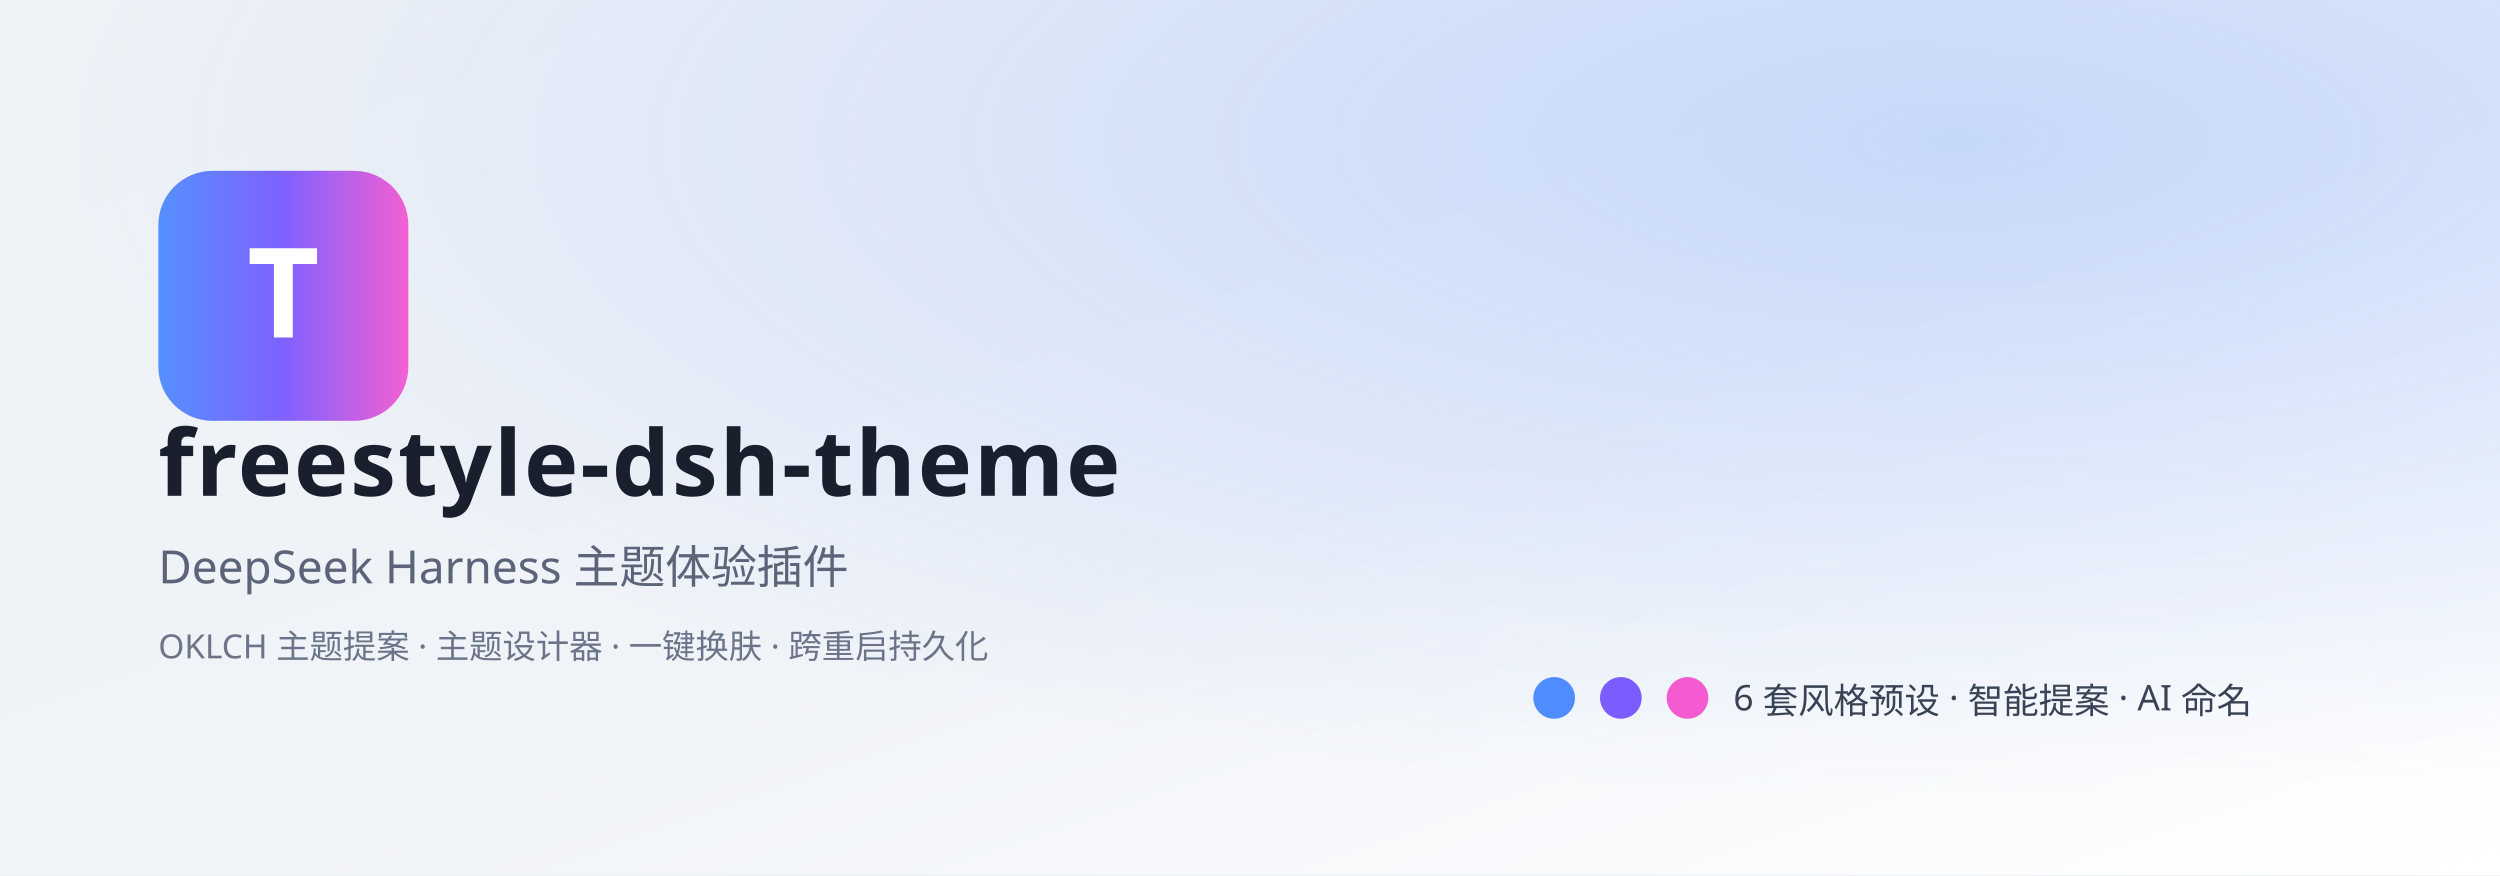
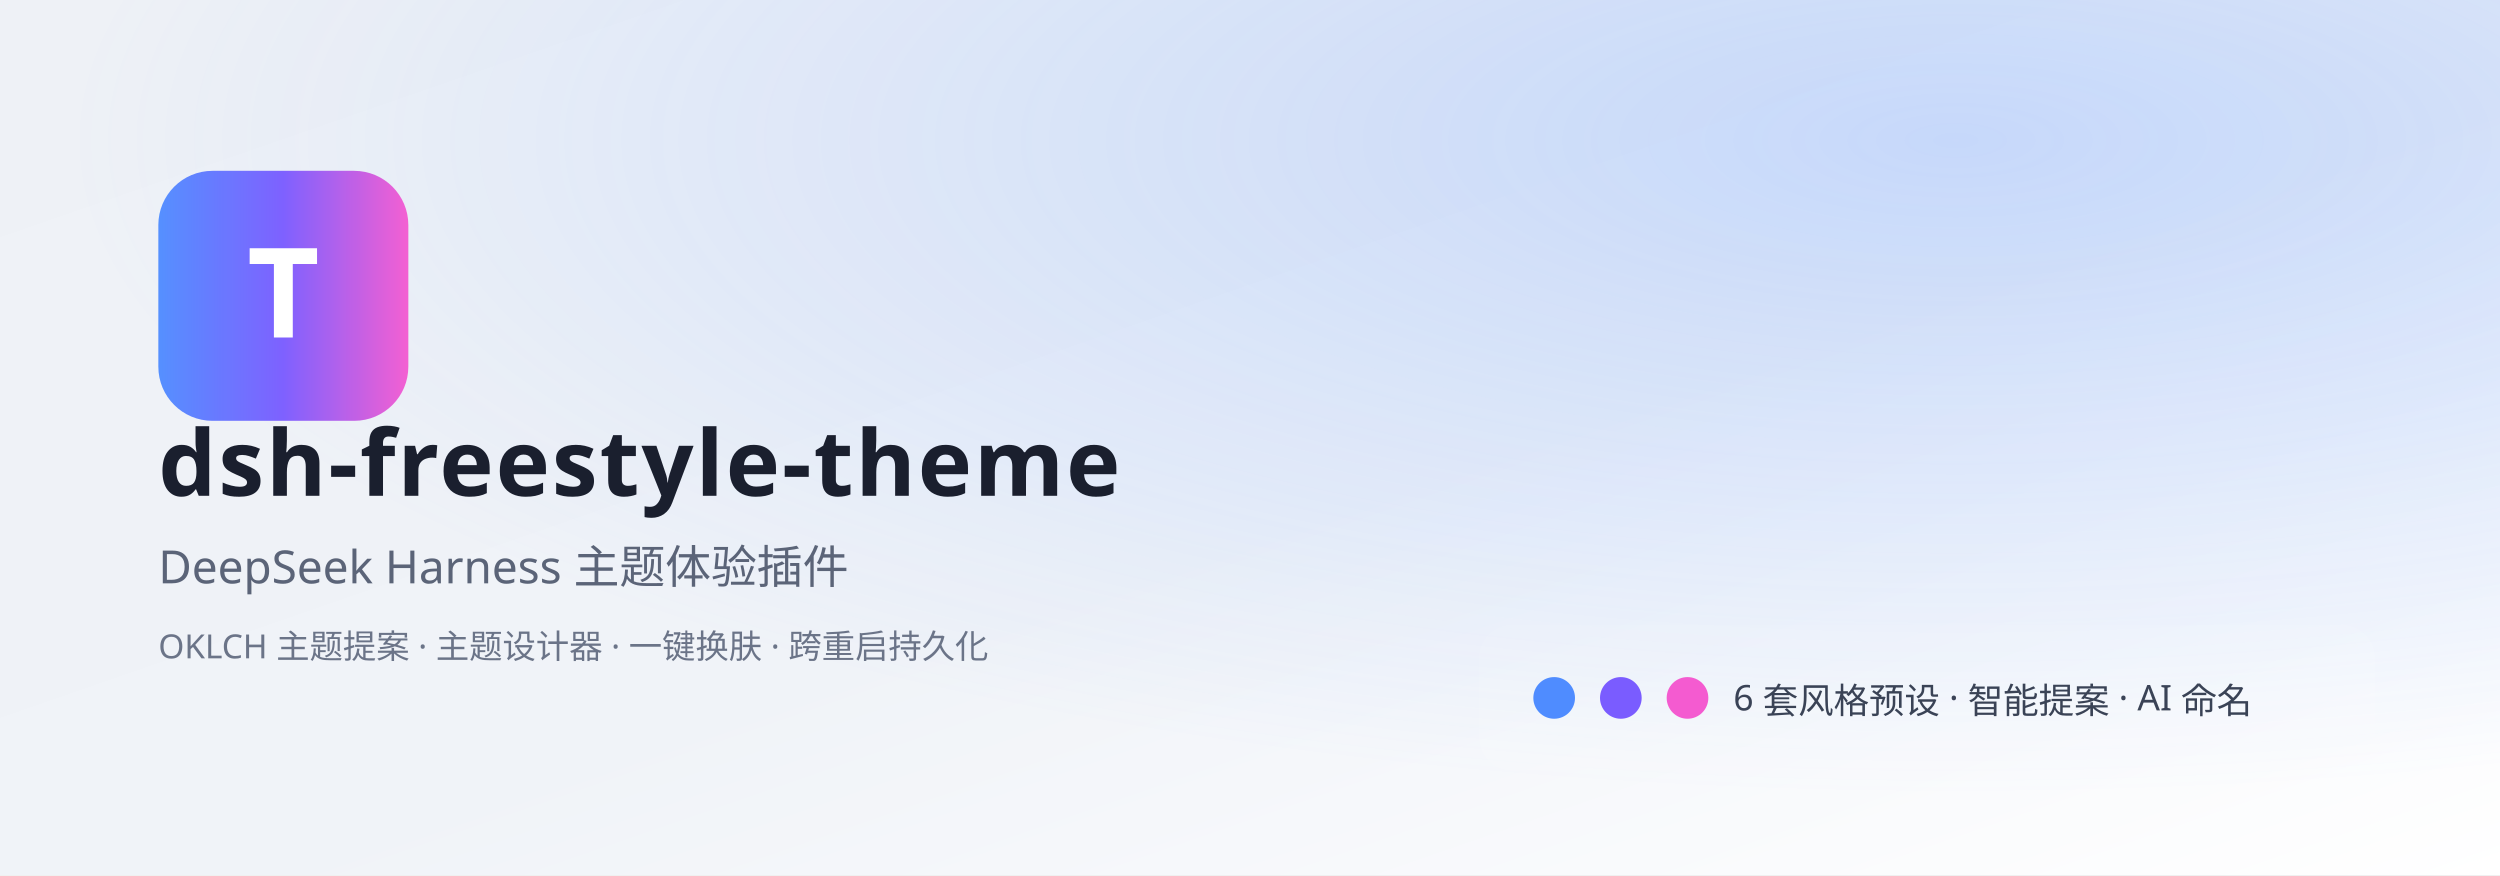
<svg xmlns="http://www.w3.org/2000/svg" width="1200" height="420" viewBox="0 0 1200 420" font-family="'Segoe UI','PingFang SC',sans-serif">
  <defs>
    <linearGradient id="bg" x1="0" y1="0" x2="1" y2="1">
      <stop offset="0" stop-color="#eef1f6" />
      <stop offset="0.55" stop-color="#f0f3f8" />
      <stop offset="1" stop-color="#ffffff" />
    </linearGradient>
    <linearGradient id="accent" x1="0" y1="0" x2="1" y2="0">
      <stop offset="0" stop-color="#4f8cff" />
      <stop offset="0.5" stop-color="#7a5cff" />
      <stop offset="1" stop-color="#f45bd0" />
    </linearGradient>
    <radialGradient id="glow" cx="0.78" cy="0.16" r="0.75">
      <stop offset="0" stop-color="#4f8cff" stop-opacity="0.26" />
      <stop offset="1" stop-color="#4f8cff" stop-opacity="0" />
    </radialGradient>
  </defs>
  <rect width="1200" height="420" fill="url(#bg)" />
  <rect width="1200" height="420" fill="url(#glow)" />
  <g transform="translate(76,82)">
    <rect x="0" y="0" width="120" height="120" rx="26" fill="url(#accent)" opacity="0.96" />
    <text x="60" y="80" font-size="60" font-weight="700" fill="#ffffff" text-anchor="middle">T</text>
  </g>
  <g transform="translate(76,238)">
-     <text x="0" y="0" font-size="44" font-weight="700" fill="#1a1f2e" letter-spacing="1">freestyle-dsh-theme</text>
+     <text x="0" y="0" font-size="44" font-weight="700" fill="#1a1f2e" letter-spacing="1">dsh-freestyle-theme</text>
    <text x="0" y="42" font-size="22" fill="#5b6478">DeepSeek Harness 主题体验插件</text>
    <text x="0" y="78" font-size="16" fill="#6b7488">OKLCH 主题提案 · 主题设计器 · 一键换肤 · 跨重启持久化</text>
  </g>
  <g transform="translate(710,300)">
    <rect x="0" y="0" width="430" height="70" rx="16" fill="#ffffff" opacity="0.07" stroke="#ffffff" stroke-opacity="0.15" />
    <circle cx="36" cy="35" r="10" fill="#4f8cff" />
    <circle cx="68" cy="35" r="10" fill="#7a5cff" />
    <circle cx="100" cy="35" r="10" fill="#f45bd0" />
    <text x="122" y="41" font-size="17" fill="#3a4356">6 套风格预设 · 智能提案 · AI 命名</text>
  </g>
</svg>
